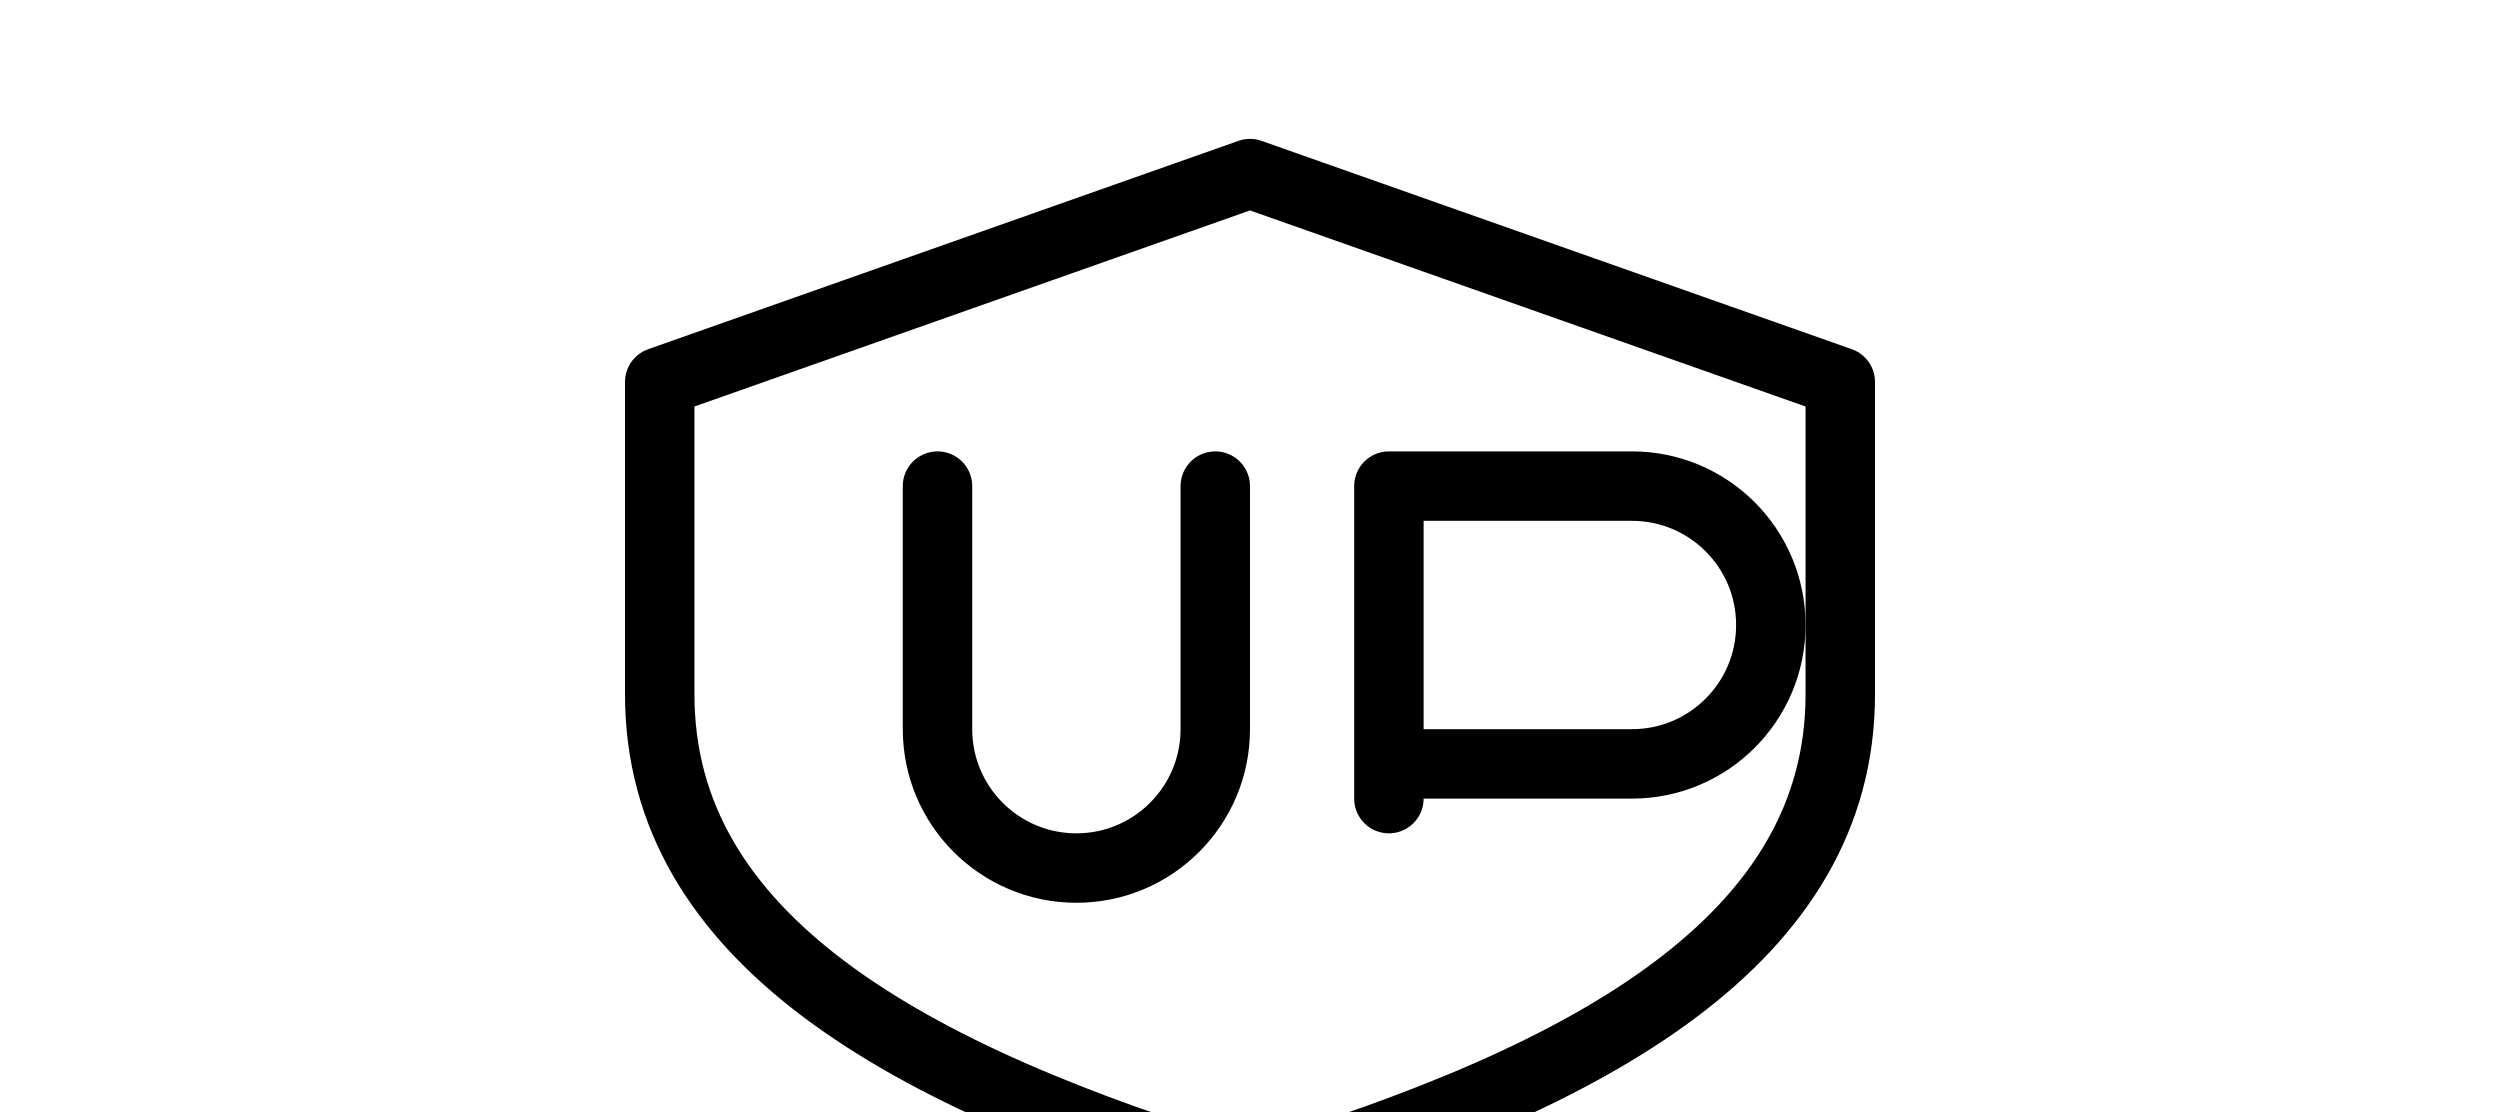
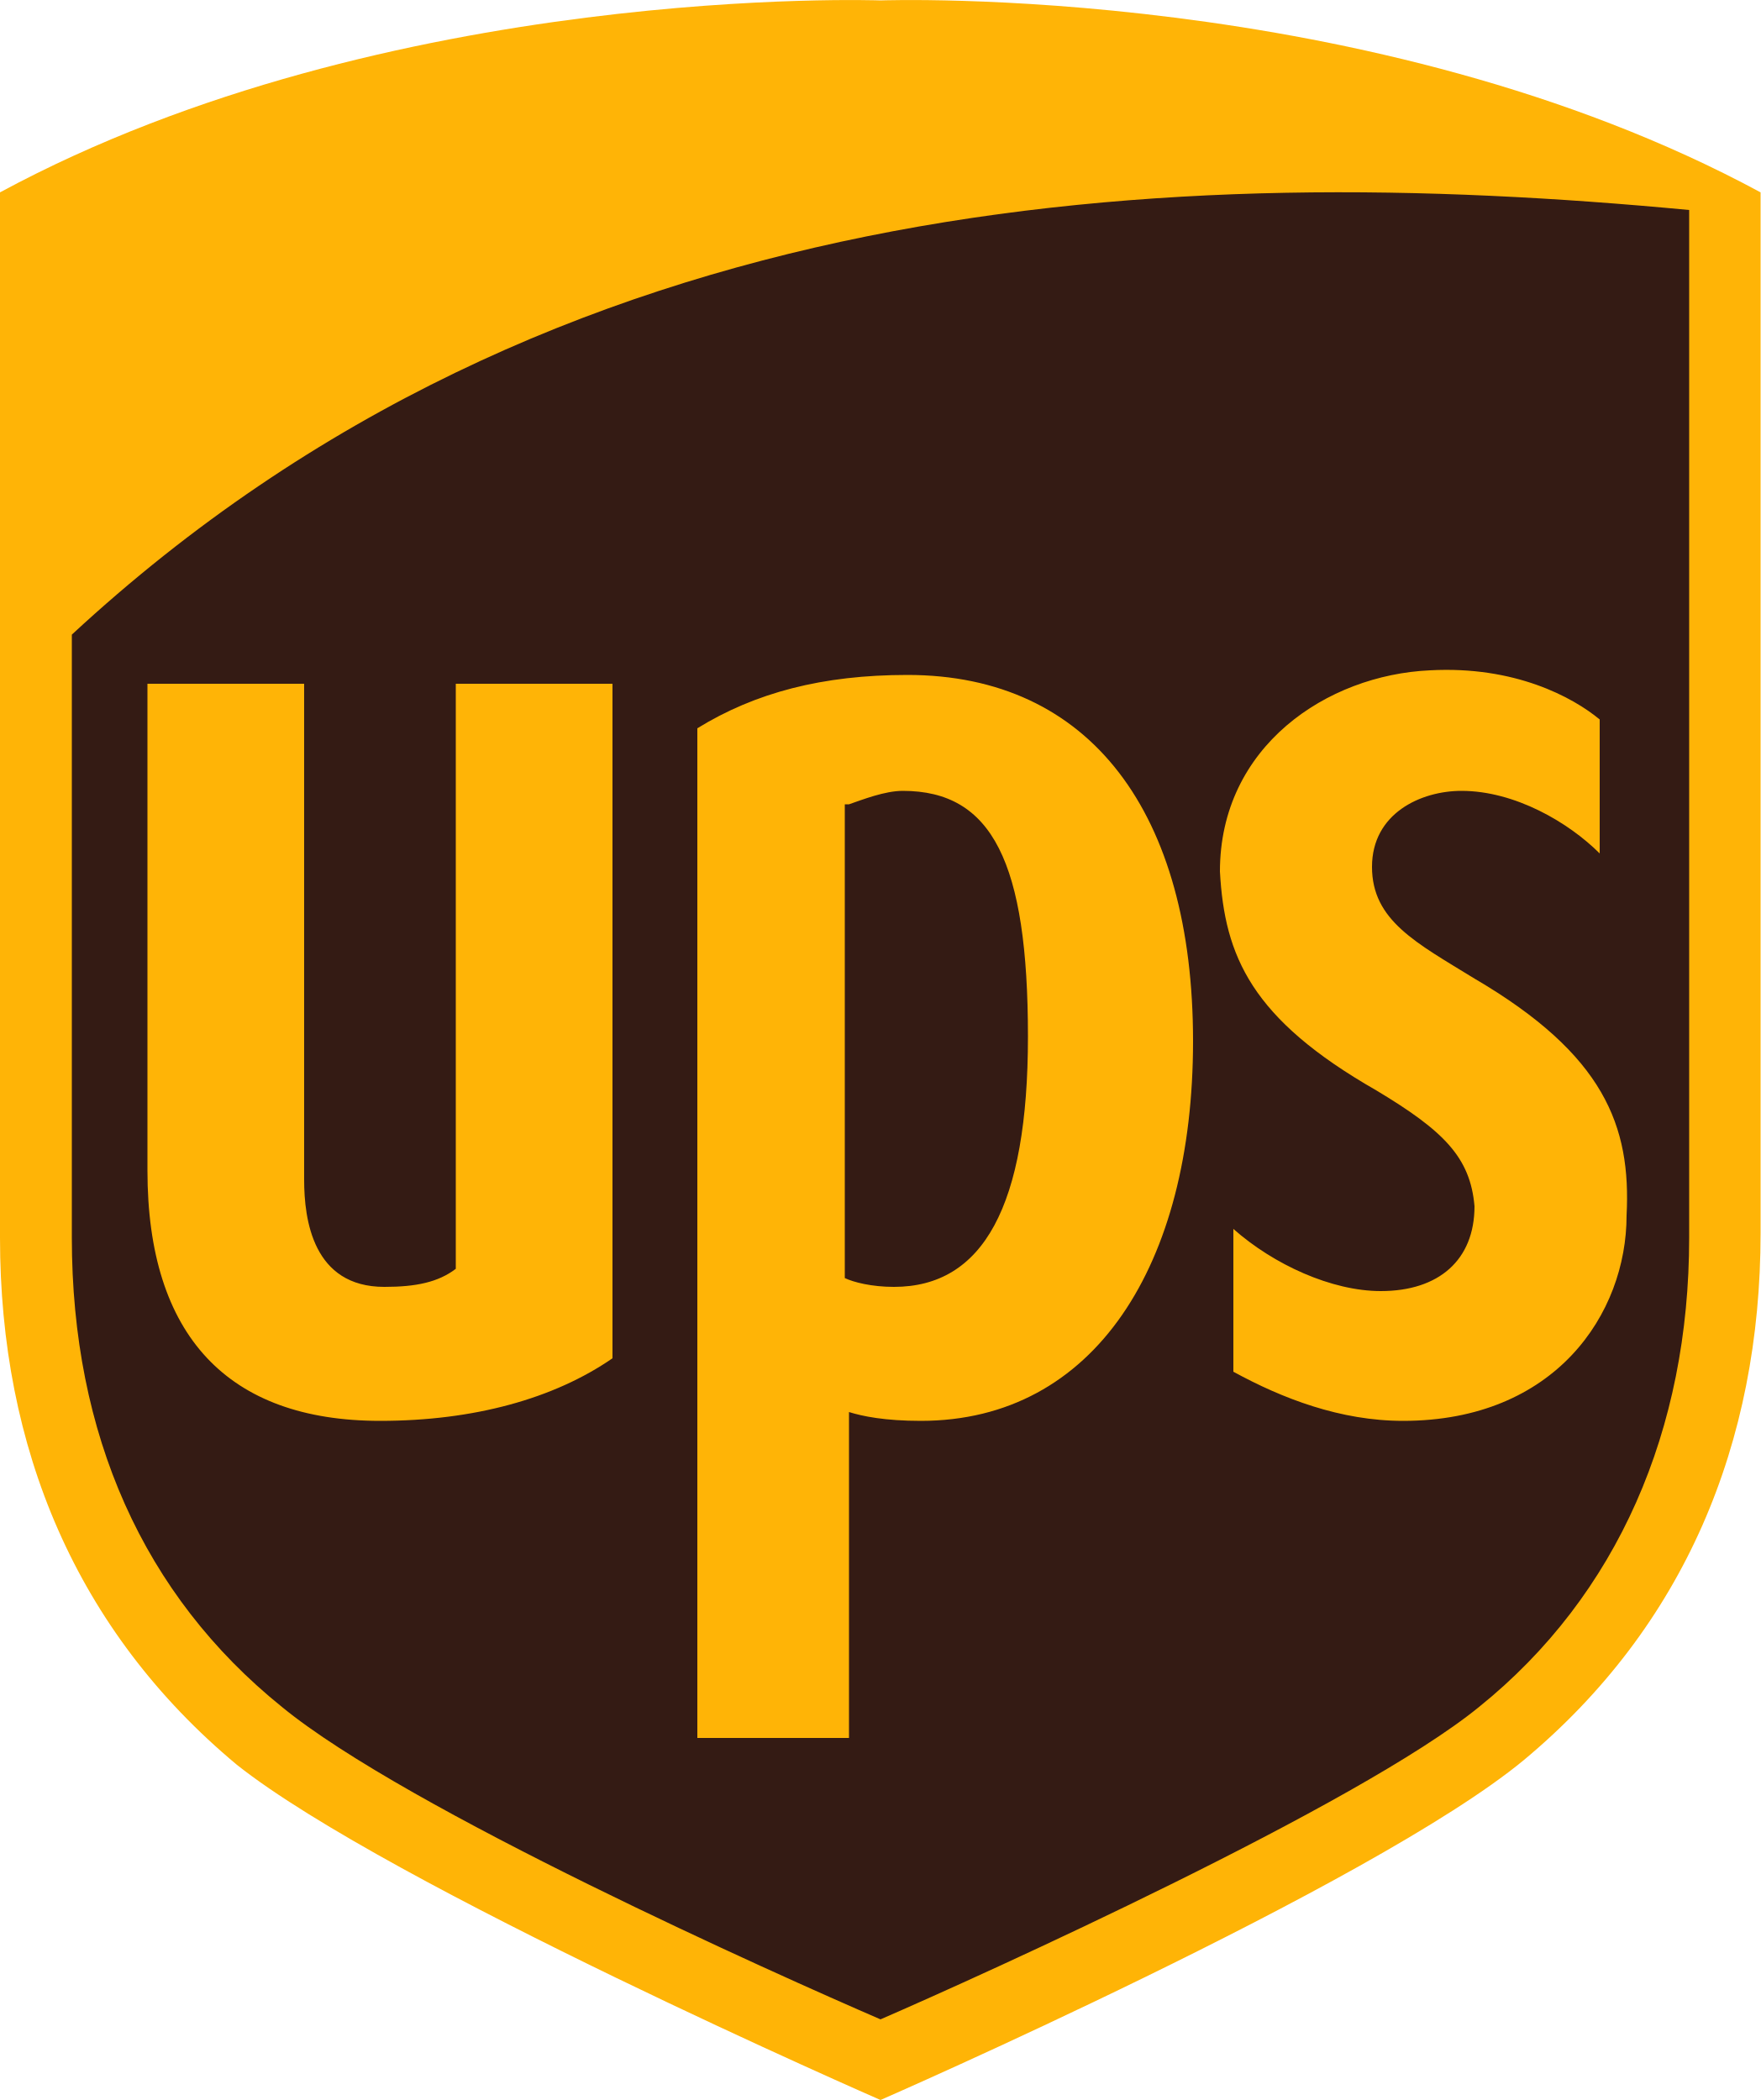
- <svg xmlns="http://www.w3.org/2000/svg" width="72" height="32" viewBox="0 0 72 32" role="img" aria-labelledby="ups-title">
-   <path d="M36 5l17 6v9c0 7-7 11-17 14-10-3-17-7-17-14v-9z" fill="none" stroke="currentColor" stroke-width="2" stroke-linejoin="round" />
-   <path d="M27 14v7a4 4 0 008 0v-7M40 23V14h7a4 4 0 010 8h-7" fill="none" stroke="currentColor" stroke-width="2" stroke-linecap="round" stroke-linejoin="round" />
+ <svg xmlns="http://www.w3.org/2000/svg" xml:space="preserve" width="4191" height="5000" preserveAspectRatio="xMidYMid meet" version="1.1" style="shape-rendering:geometricPrecision; text-rendering:geometricPrecision; image-rendering:optimizeQuality; fill-rule:evenodd; clip-rule:evenodd" viewBox="3730 579 4191 5000">
+   <defs>
+     <style type="text/css">
+    
+     .fil0 {fill:#341B14}
+     .fil1 {fill:#FFB406}
+    
+   </style>
+   </defs>
+   <g id="Layer_x0020_1">
+     <g id="_2274739490480">
+       <g id="_1775888067088">
+         <path class="fil0" d="M5826 5525c42,-21 1149,-499 1500,-787 361,-297 553,-723 553,-1233l0 -2394 -32 -10c-883,-479 -1979,-447 -2032,-447 -42,0 -1138,-32 -2021,447l-21 10 0 2404c0,511 191,936 553,1234 351,287 1457,766 1500,776z" />
+         <g>
+           <path class="fil1" d="M5826 5579c0,0 -1170,-511 -1532,-798 -383,-319 -564,-755 -564,-1255l0 -2489c926,-500 2096,-457 2096,-457 0,0 1170,-43 2095,457l0 2478c0,500 -181,936 -564,1255 -361,298 -1531,809 -1531,809l0 0 0 0zm-1925 -2053c0,468 170,851 500,1117 297,244 1180,638 1425,744 244,-106 1138,-510 1425,-744 330,-266 500,-660 500,-1117l0 -2447c-1234,-117 -2702,-53 -3850,1011l0 1436 0 0z" />
+         </g>
+         <g>
+           <path class="fil1" d="M7006 3175c160,96 224,159 234,276 0,128 -85,202 -223,202 -117,0 -255,-63 -351,-148l0 340c117,64 255,117 404,117 362,0 532,-255 532,-489 11,-213 -53,-383 -362,-564 -138,-85 -244,-138 -244,-266 0,-128 117,-181 213,-181 127,0 255,75 329,149l0 -319c-64,-53 -202,-128 -404,-117 -245,11 -500,181 -500,479 11,202 75,351 372,521l0 0zm-1255 766c32,10 85,21 171,21 414,0 648,-372 648,-904 0,-543 -244,-872 -680,-872 -202,0 -362,42 -500,127l0 2404 361 0 0 -776 0 0zm0 -1447c32,-11 85,-32 128,-32 213,0 298,170 298,585 0,404 -107,596 -319,596 -53,0 -96,-11 -117,-21l0 -1128 10 0zm-1116 1468c223,0 414,-53 553,-149l0 -1606 -373 0 0 1393c-42,32 -95,43 -170,43 -170,0 -191,-160 -191,-255l0 -1181 -373 0 0 1159c0,394 192,596 554,596l0 0z" />
+         </g>
+       </g>
+     </g>
+   </g>
</svg>
